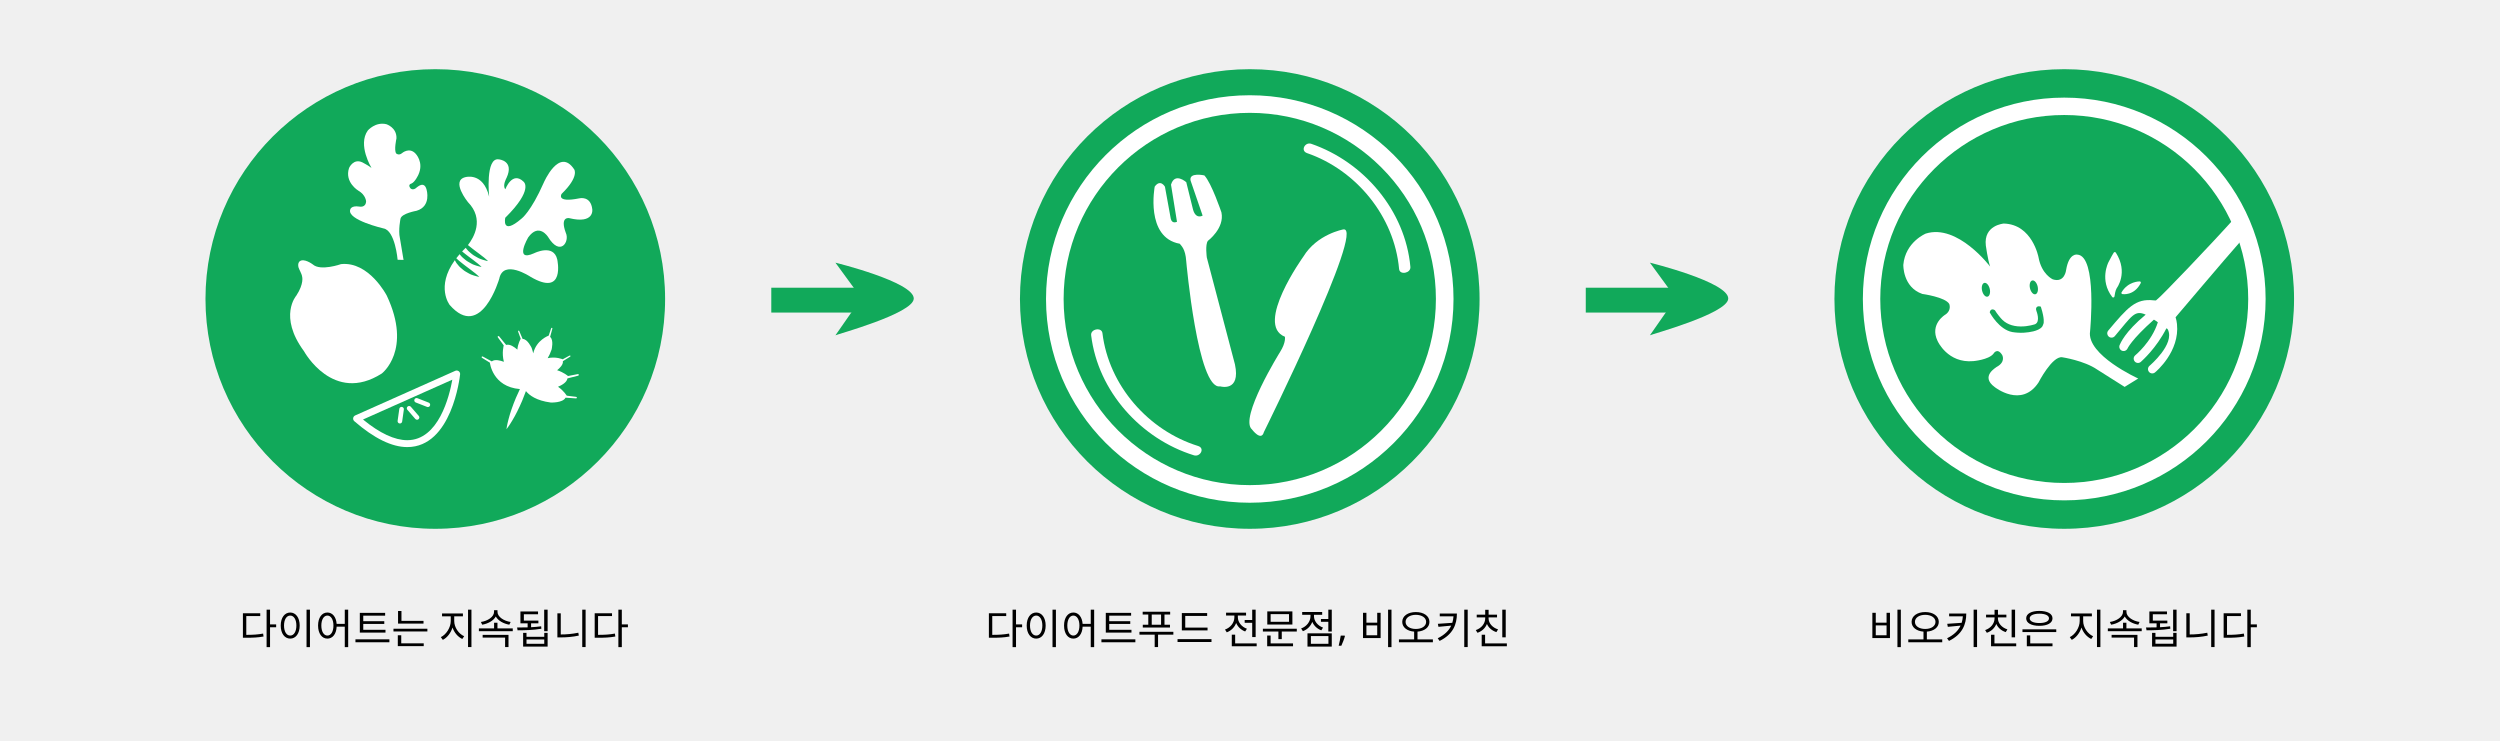
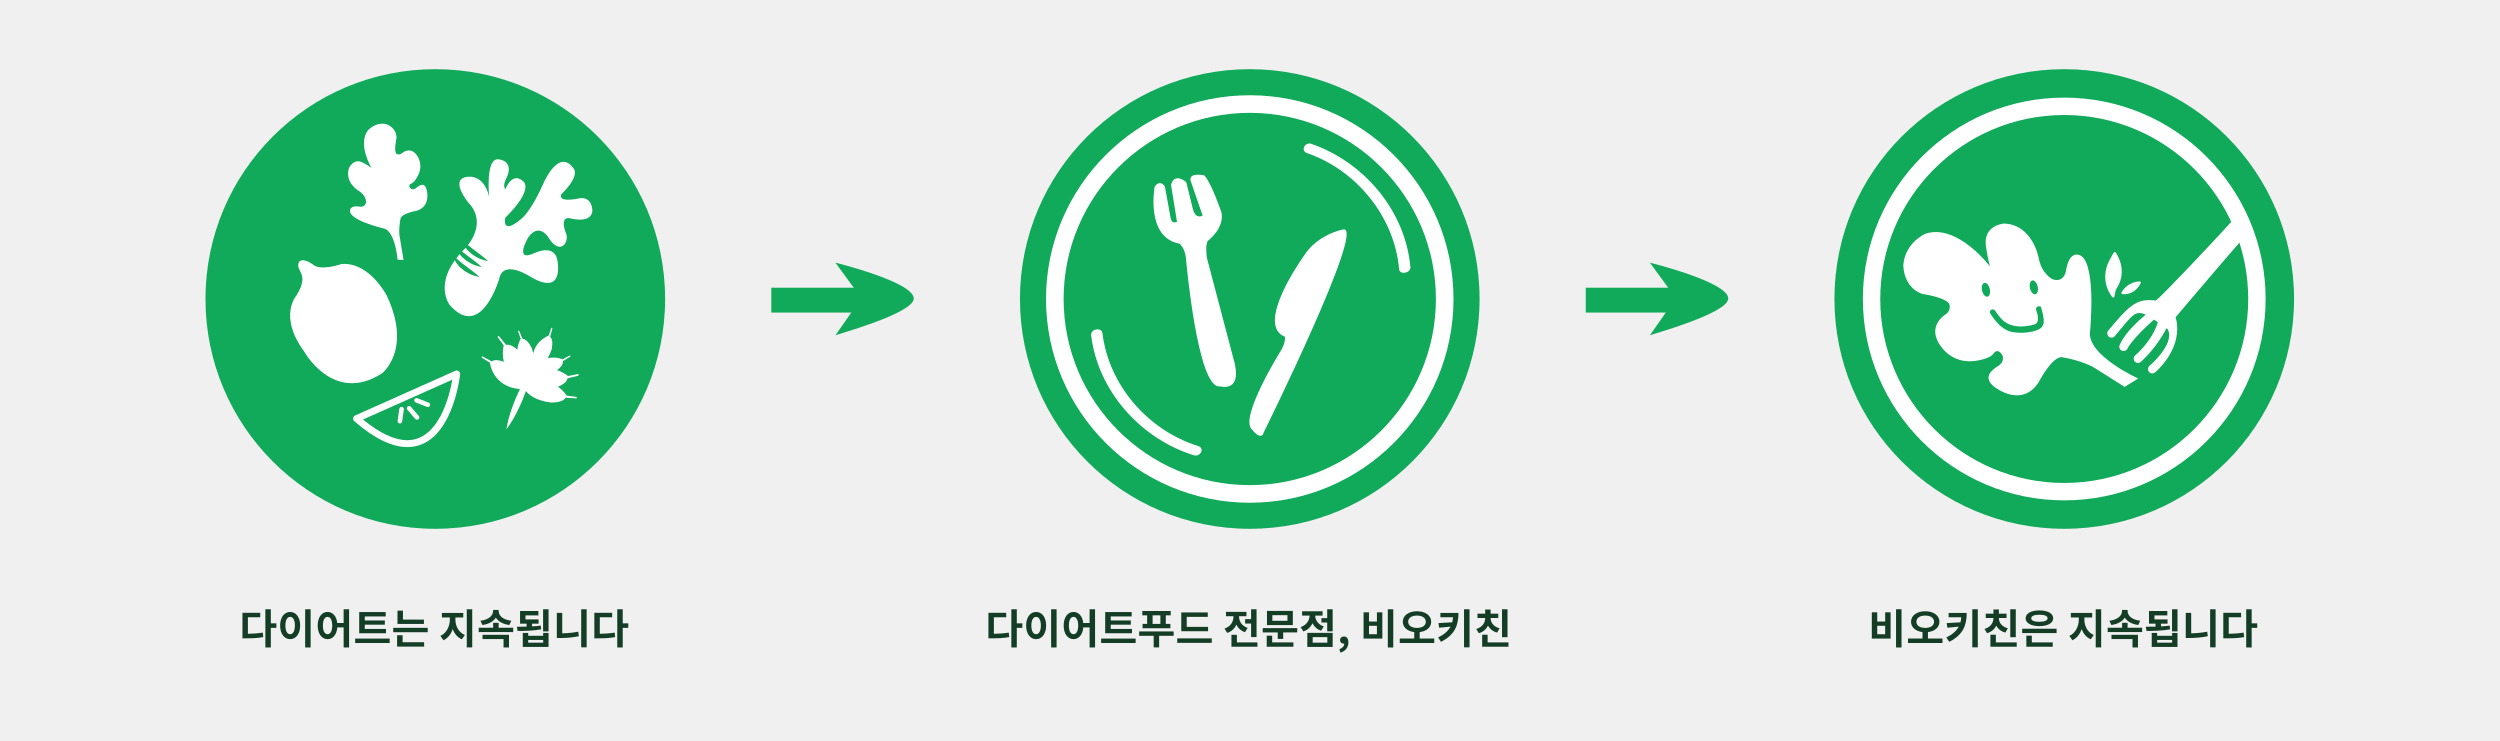
<svg xmlns="http://www.w3.org/2000/svg" version="1.1" id="Layer_1" x="0px" y="0px" width="1100px" height="326px" viewBox="0 0 1100 326" enable-background="new 0 0 1100 326" xml:space="preserve">
  <g>
-     <rect x="339.368" y="126.594" fill="#11A95A" width="40.328" height="10.934" />
-     <path fill="#11A95A" d="M367.585,115.572l11.396,15.603l-11.396,16.364c0.192-0.311,34.296-9.537,34.471-16.143   C402.25,124.098,367.585,115.572,367.585,115.572" />
+     <rect x="339.367" y="126.594" fill="#11A95A" width="40.328" height="10.934" />
+     <path fill="#11A95A" d="M367.585,115.572l11.396,15.603l-11.396,16.364c0.191-0.311,34.296-9.537,34.471-16.143   C402.25,124.098,367.585,115.572,367.585,115.572" />
  </g>
  <g>
    <rect x="697.736" y="126.594" fill="#11A95A" width="40.328" height="10.934" />
-     <path fill="#11A95A" d="M725.954,115.572l11.396,15.603l-11.396,16.364c0.191-0.311,34.297-9.537,34.471-16.143   C760.618,124.098,725.954,115.572,725.954,115.572" />
+     <path fill="#11A95A" d="M725.953,115.572l11.396,15.603l-11.396,16.364c0.191-0.311,34.297-9.537,34.472-16.143   C760.617,124.098,725.953,115.572,725.953,115.572" />
  </g>
  <g>
+     <circle fill="#11A95A" cx="191.528" cy="131.556" r="101.116" />
+     <path fill="#FFFFFF" d="M154.082,92.273c0,0,0.261-1.961,4.015-1.378c0,0,2.82,0.65,2.986-2.277c0,0-0.113-2.824-3.375-4.705   c0,0-6.231-3.686-4.116-10.022c0,0,1.929-4.393,5.933-2.409c0,0,2.652,1.382,3.937,2.42c0,0-6.213-10.187-1.608-16.509   c0,0,3.326-3.903,8.157-2.744c0,0,4.615,1.433,4.434,6.242c0,0-1.196,5.326-0.087,6.657c0,0,1.076,0.992,2.447-0.099   c0,0,3.197-2.899,6.031,0.128c0,0,3.79,3.784,1.262,9.296c0,0-1.467,3.261-3.099,3.911c0,0-1.686,0.353-0.448,2.015   c0,0,1.094,1.364,2.903-0.402c0.004,0.096,3.19-3.085,4.243,1.033c0,0,2.221,7.373-4.426,9.318c0,0-6.511,1.13-7.037,3.432   c0,0-1.073,5.056-0.273,8.602l1.598,9.581l-2.606-0.067c0,0-1.091-12.953-6.247-13.798   C168.704,100.497,152.693,96.794,154.082,92.273z" />
+     <path fill="#FFFFFF" d="M167.997,164.337c0,0,13.51-10.252,2.176-34.281c0,0-7.803-15.151-20.122-13.845   c0,0-9.036,3.205-12.428,0.129c0,0-4.012-3.043-5.886-1.251c0,0-0.839,0.755-0.406,2.527c0.198,0.813,1.48,2.905,1.6,4.09   c0,0,0.954,3.004-2.538,8.349c0,0-8.018,9.043,3.371,24.492C133.764,154.547,146.558,178.006,167.997,164.337z" />
    <g>
-       <circle fill="#11A95A" cx="191.528" cy="131.556" r="101.116" />
-       <path fill="#FFFFFF" d="M154.082,92.273c0,0,0.261-1.961,4.015-1.378c0,0,2.82,0.65,2.986-2.277c0,0-0.113-2.824-3.375-4.705    c0,0-6.231-3.686-4.116-10.022c0,0,1.929-4.393,5.933-2.409c0,0,2.652,1.382,3.936,2.42c0,0-6.213-10.187-1.608-16.509    c0,0,3.326-3.903,8.157-2.744c0,0,4.615,1.433,4.434,6.242c0,0-1.197,5.326-0.087,6.657c0,0,1.076,0.992,2.447-0.099    c0,0,3.197-2.899,6.031,0.128c0,0,3.79,3.784,1.262,9.296c0,0-1.467,3.261-3.099,3.911c0,0-1.685,0.353-0.448,2.015    c0,0,1.094,1.364,2.903-0.402c0.004,0.096,3.191-3.085,4.244,1.033c0,0,2.22,7.373-4.426,9.318c0,0-6.511,1.13-7.037,3.432    c0,0-1.074,5.056-0.274,8.602l1.598,9.581l-2.607-0.067c0,0-1.09-12.953-6.247-13.798    C168.704,100.497,152.693,96.794,154.082,92.273z" />
-       <path fill="#FFFFFF" d="M167.997,164.337c0,0,13.51-10.252,2.176-34.281c0,0-7.803-15.151-20.122-13.845    c0,0-9.036,3.205-12.428,0.129c0,0-4.011-3.043-5.885-1.251c0,0-0.839,0.755-0.407,2.527c0.199,0.813,1.481,2.905,1.6,4.09    c0,0,0.954,3.004-2.538,8.349c0,0-8.018,9.043,3.371,24.492C133.764,154.547,146.558,178.006,167.997,164.337z" />
      <g>
-         <g>
-           <path fill="#FFFFFF" d="M179.197,196.718c-6.762,0-14.601-3.833-23.296-11.391c-0.391-0.34-0.581-0.856-0.506-1.368      c0.077-0.513,0.409-0.95,0.883-1.162l44.042-19.638c0.494-0.22,1.071-0.16,1.509,0.159c0.438,0.319,0.673,0.848,0.616,1.388      C202.305,166.013,198.79,196.718,179.197,196.718z M159.722,184.584c7.376,6.041,13.919,9.1,19.475,9.1      c13.816,0,18.544-19.392,19.826-26.625L159.722,184.584z" />
-         </g>
-         <g>
-           <path fill="#FFFFFF" d="M175.952,186.338c-0.047,0-0.095-0.003-0.144-0.01c-0.553-0.078-0.938-0.589-0.859-1.143l0.745-5.283      c0.079-0.555,0.594-0.937,1.144-0.86c0.553,0.078,0.938,0.59,0.859,1.143l-0.745,5.284      C176.88,185.974,176.448,186.338,175.952,186.338z" />
-         </g>
-         <g>
-           <path fill="#FFFFFF" d="M183.504,184.688c-0.284,0-0.564-0.119-0.766-0.35l-3.494-4.033c-0.365-0.421-0.32-1.061,0.103-1.426      c0.422-0.366,1.061-0.319,1.426,0.103l3.494,4.033c0.367,0.422,0.32,1.061-0.101,1.426      C183.974,184.607,183.737,184.688,183.504,184.688z" />
-         </g>
-         <g>
-           <path fill="#FFFFFF" d="M188.264,179.106c-0.123,0-0.249-0.022-0.369-0.07l-4.967-1.946c-0.521-0.203-0.776-0.79-0.572-1.311      c0.203-0.519,0.79-0.778,1.309-0.571l4.969,1.946c0.52,0.203,0.776,0.79,0.573,1.31      C189.048,178.862,188.667,179.106,188.264,179.106z" />
-         </g>
+         <path fill="#FFFFFF" d="M179.197,196.718c-6.762,0-14.601-3.833-23.296-11.391c-0.391-0.341-0.581-0.856-0.506-1.368     c0.077-0.514,0.409-0.95,0.883-1.162l44.042-19.638c0.494-0.22,1.071-0.16,1.51,0.159c0.438,0.319,0.673,0.848,0.615,1.388     C202.305,166.014,198.79,196.718,179.197,196.718z M159.722,184.584c7.376,6.041,13.919,9.1,19.475,9.1     c13.816,0,18.545-19.392,19.826-26.625L159.722,184.584z" />
      </g>
-       <path fill="#FFFFFF" d="M249.674,166.505l4.838-1.238c0,0,0.518-0.623-0.29-0.664l-4.298,0.844c0,0-1.823-1.601-4.793-2.551    c1.043-0.831,2.783-2.461,2.528-3.961l3.294-2.059c0,0,0.241-0.583-0.37-0.423l-2.988,1.639c0,0-2.986-1.307-6.612-0.494    c0.614-1.033,1.203-2.279,1.722-3.806c0,0,1.043-4.226-0.66-5.541l1.023-3.746c0,0-0.221-0.59-0.561-0.059l-1.081,3.229    c0,0-5.417,1.876-6.805,7.79c-0.176-0.751-0.395-1.541-0.701-2.396c0,0-1.809-3.958-3.958-3.93l-1.53-3.568    c0,0-0.539-0.326-0.476,0.3l1.163,3.203c0,0-1.234,1.942-1.483,4.76c-1.308-1.159-3.306-2.563-4.93-2.067l-3.167-3.859    c0,0-0.784-0.208-0.48,0.544l2.583,3.536c0,0-0.952,3.274,0.06,7.21c-1.521-0.579-3.991-1.255-5.313-0.182l-4.076-2.208    c0,0-0.747,0.096-0.224,0.635l3.46,2.138c0,0,1.098,10.618,13.21,11.613c-0.604,1.243-1.199,2.549-1.76,3.873    c-1.388,3.302-2.557,6.696-3.227,9.328c-0.357,1.308-0.586,2.425-0.734,3.213s-0.2,1.252-0.2,1.252s0.296-0.361,0.754-1.019    c0.462-0.655,1.1-1.602,1.786-2.771c1.416-2.318,3.025-5.526,4.418-8.827c0.584-1.394,1.125-2.802,1.613-4.165    c1.483,1.836,4.578,4.207,10.919,5.032c0,0,5.326,0.233,6.494-2.128l4.744,0.321c0,0,0.658-0.407-0.063-0.688l-4.139-0.518    c0,0-1.258-2.135-3.835-3.92C247.15,169.5,249.427,168.251,249.674,166.505z" />
-       <path fill="#FFFFFF" d="M260.603,92.086c-0.675-6.101-5.688-4.821-5.688-4.821c-10.495,2.115-7.799-1.965-7.799-1.965    c7.807-7.556,5.551-10.74,5.551-10.74c-6.608-10.108-13.439,5.861-13.439,5.861c-5.626,12.784-9.754,15.774-9.754,15.774    c-8.994,7.727-7.155-0.389-7.155-0.389c12.612-12.468,8.079-15.839,8.079-15.839c-5.026-4.917-8.048,3.304-8.048,3.304    c-1.406-1.633,0.531-5.004,0.531-5.004c3.51-7.593-3.365-8.142-3.365-8.142c-6.059-1.057-4.295,16.428-4.295,16.428    c-2.63-11.02-10.508-8.591-10.508-8.591c-6.444,1.607,1.157,10.943,1.157,10.943c7.386,7.566,2.55,15.683,0.025,18.928    c0.289,0.229,0.593,0.462,0.891,0.716c0.322,0.273,0.646,0.56,1.019,0.815c0.363,0.262,0.719,0.544,1.074,0.824    c0.338,0.302,0.721,0.552,1.088,0.814c0.37,0.259,0.723,0.53,1.065,0.797c0.347,0.256,0.649,0.559,0.985,0.775    c0.328,0.231,0.628,0.466,0.906,0.687c1.116,0.867,1.805,1.618,1.805,1.618s-0.979-0.136-2.364-0.6    c-0.348-0.113-0.723-0.238-1.114-0.389c-0.397-0.132-0.772-0.366-1.177-0.574c-0.401-0.218-0.812-0.449-1.221-0.699    c-0.417-0.24-0.825-0.502-1.203-0.823c-0.379-0.312-0.76-0.623-1.12-0.944c-0.377-0.3-0.695-0.665-0.996-1.023    c-0.233-0.272-0.44-0.534-0.646-0.797c-0.162,0.176-0.257,0.269-0.257,0.269c-0.456,0.448-0.891,0.893-1.306,1.333    c0.209,0.164,0.419,0.324,0.628,0.503c0.322,0.274,0.646,0.561,1.021,0.814c0.361,0.263,0.717,0.544,1.072,0.825    c0.338,0.302,0.721,0.552,1.088,0.813c0.369,0.259,0.723,0.529,1.064,0.796c0.347,0.257,0.649,0.56,0.985,0.775    c0.328,0.231,0.628,0.467,0.906,0.687c1.116,0.867,1.805,1.619,1.805,1.619s-0.979-0.136-2.364-0.601    c-0.346-0.113-0.723-0.238-1.112-0.388c-0.399-0.132-0.774-0.367-1.179-0.575c-0.399-0.218-0.812-0.448-1.221-0.698    c-0.415-0.24-0.825-0.502-1.201-0.822c-0.381-0.312-0.76-0.623-1.122-0.943c-0.375-0.301-0.695-0.665-0.996-1.023    c-0.167-0.196-0.312-0.384-0.466-0.576c-0.531,0.609-1.015,1.208-1.469,1.798c0.12,0.119,0.249,0.24,0.395,0.362    c0.263,0.227,0.543,0.469,0.819,0.735c0.308,0.245,0.638,0.496,0.96,0.769s0.646,0.56,1.019,0.815    c0.363,0.263,0.719,0.544,1.074,0.824c0.338,0.302,0.721,0.552,1.088,0.814c0.369,0.26,0.723,0.53,1.064,0.797    c0.348,0.256,0.649,0.559,0.985,0.775c0.328,0.231,0.628,0.466,0.907,0.687c1.116,0.867,1.805,1.618,1.805,1.618    s-0.979-0.136-2.364-0.6c-0.348-0.113-0.723-0.238-1.114-0.388c-0.399-0.133-0.772-0.367-1.177-0.575    c-0.401-0.218-0.812-0.449-1.22-0.699c-0.417-0.24-0.826-0.502-1.203-0.822c-0.379-0.313-0.76-0.624-1.122-0.944    c-0.375-0.3-0.695-0.665-0.993-1.023c-0.302-0.354-0.589-0.699-0.844-1.039c-0.231-0.368-0.43-0.724-0.61-1.05    c-0.043-0.068-0.071-0.14-0.107-0.21c-8.47,11.769-2.275,19.682-2.275,19.682c13.877,15.903,21.815-11.496,21.815-11.496    c1.781-8.844,13.712-0.912,13.712-0.912c15.539,9.181,11.812-7.591,11.812-7.591c-1.627-7.105-10.228-2.723-10.228-2.723    c-8.988,4.053-2.57-6.96-2.57-6.96c4.744-6.637,8.733-0.257,8.733-0.257c5.417,8.89,9.663,2.044,7.821-1.816    c-2.698-7.341,1.517-6.422,1.517-6.422C261.649,98.702,260.603,92.086,260.603,92.086z" />
+       <g>
+         <path fill="#FFFFFF" d="M175.952,186.338c-0.048,0-0.096-0.003-0.145-0.01c-0.553-0.078-0.938-0.589-0.858-1.143l0.744-5.283     c0.079-0.555,0.595-0.938,1.145-0.86c0.553,0.078,0.938,0.59,0.858,1.144l-0.744,5.283     C176.88,185.975,176.448,186.338,175.952,186.338z" />
+       </g>
+       <g>
+         <path fill="#FFFFFF" d="M183.504,184.688c-0.284,0-0.564-0.119-0.767-0.35l-3.493-4.033c-0.365-0.421-0.32-1.061,0.103-1.426     c0.422-0.365,1.062-0.318,1.426,0.104l3.494,4.033c0.367,0.422,0.32,1.061-0.101,1.426     C183.974,184.607,183.737,184.688,183.504,184.688z" />
+       </g>
+       <g>
+         <path fill="#FFFFFF" d="M188.264,179.105c-0.123,0-0.249-0.021-0.369-0.069l-4.967-1.946c-0.521-0.203-0.776-0.79-0.572-1.311     c0.203-0.52,0.79-0.778,1.31-0.571l4.969,1.946c0.52,0.203,0.776,0.789,0.573,1.31     C189.048,178.861,188.667,179.105,188.264,179.105z" />
+       </g>
    </g>
-     <text transform="matrix(1 0 0 1 105.2563 283.2891)" font-family="'NotoSansKR-Bold-KSCpc-EUC-H'" font-size="18.201">다이어트는 지속됩니다</text>
+     <path fill="#FFFFFF" d="M249.674,166.505l4.838-1.237c0,0,0.518-0.623-0.29-0.664l-4.298,0.844c0,0-1.823-1.602-4.793-2.551   c1.043-0.831,2.783-2.461,2.528-3.961l3.294-2.059c0,0,0.24-0.583-0.37-0.423l-2.988,1.639c0,0-2.986-1.307-6.612-0.494   c0.614-1.033,1.203-2.279,1.723-3.806c0,0,1.043-4.226-0.66-5.541l1.022-3.746c0,0-0.221-0.59-0.561-0.059l-1.081,3.229   c0,0-5.417,1.876-6.805,7.79c-0.177-0.751-0.396-1.541-0.701-2.396c0,0-1.81-3.958-3.958-3.93l-1.53-3.568   c0,0-0.539-0.326-0.476,0.3l1.163,3.203c0,0-1.234,1.942-1.483,4.76c-1.308-1.159-3.306-2.563-4.93-2.067l-3.167-3.859   c0,0-0.784-0.208-0.48,0.544l2.583,3.536c0,0-0.952,3.274,0.061,7.21c-1.521-0.579-3.991-1.255-5.313-0.182l-4.076-2.208   c0,0-0.747,0.096-0.224,0.635l3.46,2.138c0,0,1.098,10.618,13.21,11.612c-0.604,1.244-1.199,2.55-1.76,3.873   c-1.389,3.303-2.558,6.697-3.228,9.328c-0.356,1.309-0.586,2.426-0.733,3.213c-0.148,0.789-0.2,1.252-0.2,1.252   s0.296-0.36,0.754-1.019c0.462-0.655,1.1-1.602,1.786-2.771c1.416-2.318,3.024-5.526,4.418-8.827   c0.584-1.394,1.125-2.802,1.613-4.165c1.482,1.836,4.577,4.207,10.919,5.031c0,0,5.325,0.233,6.493-2.127l4.744,0.32   c0,0,0.658-0.406-0.063-0.688l-4.14-0.518c0,0-1.258-2.136-3.835-3.921C247.15,169.5,249.427,168.251,249.674,166.505z" />
+     <path fill="#FFFFFF" d="M260.603,92.086c-0.675-6.101-5.688-4.821-5.688-4.821c-10.495,2.115-7.799-1.965-7.799-1.965   c7.807-7.556,5.551-10.74,5.551-10.74c-6.608-10.108-13.439,5.861-13.439,5.861c-5.626,12.784-9.754,15.774-9.754,15.774   c-8.994,7.727-7.155-0.389-7.155-0.389c12.612-12.468,8.079-15.839,8.079-15.839c-5.025-4.917-8.048,3.304-8.048,3.304   c-1.406-1.633,0.531-5.004,0.531-5.004c3.51-7.593-3.365-8.142-3.365-8.142c-6.059-1.057-4.295,16.428-4.295,16.428   c-2.63-11.02-10.508-8.591-10.508-8.591c-6.444,1.607,1.157,10.943,1.157,10.943c7.386,7.566,2.55,15.683,0.024,18.928   c0.289,0.229,0.593,0.462,0.892,0.716c0.321,0.273,0.646,0.56,1.019,0.815c0.363,0.262,0.719,0.544,1.074,0.824   c0.338,0.302,0.721,0.552,1.088,0.814c0.37,0.259,0.723,0.53,1.065,0.797c0.347,0.256,0.648,0.559,0.984,0.775   c0.328,0.231,0.628,0.466,0.906,0.687c1.116,0.867,1.805,1.618,1.805,1.618s-0.979-0.136-2.364-0.6   c-0.348-0.113-0.723-0.238-1.113-0.389c-0.397-0.132-0.772-0.366-1.178-0.574c-0.4-0.218-0.812-0.449-1.221-0.699   c-0.417-0.24-0.825-0.502-1.203-0.823c-0.379-0.312-0.76-0.623-1.12-0.944c-0.377-0.3-0.694-0.665-0.995-1.023   c-0.233-0.272-0.44-0.534-0.646-0.797c-0.162,0.176-0.257,0.269-0.257,0.269c-0.456,0.448-0.892,0.893-1.306,1.333   c0.209,0.164,0.419,0.324,0.628,0.503c0.321,0.274,0.646,0.561,1.021,0.814c0.361,0.263,0.717,0.544,1.072,0.825   c0.338,0.302,0.721,0.552,1.088,0.813c0.369,0.259,0.723,0.529,1.063,0.796c0.348,0.257,0.649,0.56,0.985,0.775   c0.328,0.231,0.628,0.467,0.906,0.687c1.116,0.867,1.805,1.619,1.805,1.619s-0.979-0.136-2.364-0.601   c-0.346-0.113-0.723-0.238-1.111-0.388c-0.399-0.132-0.774-0.367-1.18-0.575c-0.398-0.218-0.812-0.448-1.221-0.698   c-0.415-0.24-0.825-0.502-1.201-0.822c-0.381-0.312-0.76-0.623-1.122-0.943c-0.375-0.301-0.694-0.665-0.995-1.023   c-0.168-0.196-0.313-0.384-0.467-0.576c-0.53,0.609-1.015,1.208-1.469,1.798c0.12,0.119,0.249,0.24,0.396,0.362   c0.263,0.227,0.543,0.469,0.818,0.735c0.309,0.245,0.639,0.496,0.96,0.769c0.322,0.273,0.646,0.56,1.02,0.815   c0.362,0.263,0.719,0.544,1.073,0.824c0.339,0.302,0.722,0.552,1.089,0.814c0.368,0.26,0.723,0.53,1.063,0.797   c0.348,0.256,0.649,0.559,0.985,0.775c0.328,0.231,0.628,0.466,0.907,0.687c1.115,0.867,1.805,1.618,1.805,1.618   s-0.979-0.136-2.364-0.6c-0.348-0.113-0.723-0.238-1.114-0.388c-0.398-0.133-0.771-0.367-1.177-0.575   c-0.4-0.218-0.812-0.449-1.22-0.699c-0.417-0.24-0.826-0.502-1.203-0.822c-0.379-0.313-0.76-0.624-1.122-0.944   c-0.375-0.3-0.695-0.665-0.993-1.023c-0.302-0.354-0.589-0.699-0.844-1.039c-0.231-0.368-0.43-0.724-0.61-1.05   c-0.043-0.068-0.07-0.14-0.106-0.21c-8.471,11.769-2.275,19.682-2.275,19.682c13.877,15.903,21.815-11.496,21.815-11.496   c1.78-8.844,13.712-0.912,13.712-0.912c15.539,9.181,11.812-7.591,11.812-7.591c-1.627-7.105-10.228-2.723-10.228-2.723   c-8.988,4.053-2.57-6.96-2.57-6.96c4.744-6.637,8.733-0.257,8.733-0.257c5.417,8.89,9.663,2.044,7.82-1.816   c-2.697-7.341,1.518-6.422,1.518-6.422C261.649,98.702,260.603,92.086,260.603,92.086z" />
  </g>
  <g>
+     <path fill="#143D26" d="M109.079,278.865c2.385-0.036,4.369-0.163,6.535-0.527l0.237,1.984c-2.53,0.455-4.824,0.546-7.737,0.546   h-1.438v-11.231h7.828v1.947h-5.425V278.865z M121.603,276.263h-2.439v8.628h-2.403v-16.802h2.403v6.189h2.439V276.263z" />
+     <path fill="#143D26" d="M132.068,275.225c0,3.695-1.875,6.008-4.406,6.008c-2.53,0-4.405-2.313-4.405-6.008   c0-3.677,1.875-5.971,4.405-5.971C130.193,269.254,132.068,271.548,132.068,275.225z M125.569,275.225   c0,2.494,0.855,3.823,2.093,3.823c1.238,0,2.094-1.329,2.094-3.823c0-2.476-0.855-3.805-2.094-3.805   C126.424,271.42,125.569,272.749,125.569,275.225z M136.673,268.07v16.82h-2.403v-16.82H136.673z" />
+     <path fill="#143D26" d="M153.6,268.07v16.82h-2.403v-8.828h-2.785c-0.255,3.203-1.966,5.17-4.296,5.17   c-2.494,0-4.333-2.313-4.333-6.008c0-3.677,1.838-5.971,4.333-5.971c2.257,0,3.95,1.839,4.278,4.86h2.803v-6.044H153.6z    M146.173,275.225c0-2.476-0.819-3.805-2.057-3.805c-1.22,0-2.039,1.329-2.039,3.805c0,2.494,0.819,3.823,2.039,3.823   C145.353,279.048,146.173,277.719,146.173,275.225z" />
+     <path fill="#143D26" d="M171.455,280.978v1.947h-15.182v-1.947H171.455z M169.835,278.629h-11.778v-9.32h11.65v1.93h-9.211v1.766   h8.829v1.856h-8.829v1.875h9.339V278.629z" />
+     <path fill="#143D26" d="M188.199,276.244v1.93h-15.182v-1.93H188.199z M177.15,282.579h9.466v1.93h-11.887v-5.006h2.421V282.579z    M186.525,274.533h-11.632v-5.844h2.402v3.933h9.229V274.533z" />
+     <path fill="#143D26" d="M200.374,272.604c0,2.73,1.347,5.625,4.15,6.79l-1.311,1.894c-1.948-0.838-3.277-2.477-4.023-4.497   c-0.746,2.185-2.094,4.023-4.06,4.915l-1.365-1.911c2.804-1.256,4.169-4.332,4.169-7.19v-0.929h-3.495v-1.984h9.393v1.984h-3.458   V272.604z M207.782,268.089v16.766h-2.402v-16.766H207.782z" />
+     <path fill="#143D26" d="M225.802,276.208v1.911h-15.163v-1.911h6.353v-2.166h2.403v2.166H225.802z M224.091,275.007   c-2.821-0.401-4.86-1.566-5.916-3.241c-1.056,1.657-3.095,2.84-5.898,3.241l-0.892-1.875c3.768-0.455,5.57-2.367,5.57-4.26v-0.492   h2.457v0.492c0,1.947,1.766,3.805,5.553,4.26L224.091,275.007z M212.313,279.303h11.65v5.57h-2.402v-3.678h-9.248V279.303z" />
+     <path fill="#143D26" d="M238.106,276.918c-3.568,0.637-7.445,0.691-10.358,0.71l-0.327-1.857c1.292,0,2.767,0,4.277-0.054v-1.293   h-2.876v-5.57h8.064v1.911h-5.661v1.766h5.752v1.894h-2.876v1.184c1.311-0.055,2.604-0.164,3.822-0.347L238.106,276.918z    M238.997,278.483h2.367v6.171h-11.342v-6.171h2.385v1.256h6.59V278.483z M238.997,281.56h-6.59v1.22h6.59V281.56z    M241.365,268.089v9.721h-2.403v-9.721H241.365z" />
+     <path fill="#143D26" d="M247.386,278.665c2.203-0.055,4.588-0.236,7.045-0.728l0.255,2.002c-2.857,0.601-5.643,0.783-8.191,0.783   h-1.493v-11.05h2.385V278.665z M258.126,268.07v16.766h-2.402V268.07H258.126z" />
+     <path fill="#143D26" d="M263.913,278.865c2.384-0.036,4.368-0.163,6.535-0.527l0.236,1.984c-2.53,0.455-4.824,0.546-7.736,0.546   h-1.438v-11.231h7.827v1.947h-5.424V278.865z M276.437,276.263h-2.439v8.628h-2.402v-16.802h2.402v6.189h2.439V276.263z" />
+   </g>
+   <g>
+     <circle fill="#11A95A" cx="549.896" cy="131.556" r="101.115" />
    <g>
-       <circle fill="#11A95A" cx="549.896" cy="131.556" r="101.115" />
+       <path fill="#FFFFFF" d="M508.071,82.114c0,0-4.259,22.404,11.024,25.132c0.593,0.867,2.493,2.121,2.845,7.669    c0,0,5.052,56.83,14.9,55.082c0,0,9.154,2.698,6.541-9.652l-12.376-47.01c0,0-0.812-5.787,0.485-7.383    c0,0,7.411-5.533,5.942-12.502c0,0-4.374-12.969-7.523-16.275c0,0-6.86-1.527-6.059,2.271l5.303,15.422    c0,0-3.256,2.01-4.395-3.374l-2.797-11.318c0,0-5.048-4.557-6.717,1.087l2.626,16.318c0,0-2.214,1.129-2.745-1.403l-2.554-14.02    C512.573,82.157,510.6,78.603,508.071,82.114z" />
+       <path fill="#FFFFFF" d="M591.105,100.936c0,0-11.604,2.038-17.646,12.002c0,0-21.523,29.958-8.106,35.223    c0,0,0.586,2.435-2.119,6.702c0,0-18.181,29.245-12.35,34.107c0,0,4.057,5.449,5.231,1.136    C556.116,190.105,600.966,99.478,591.105,100.936z" />
      <g>
-         <path fill="#FFFFFF" d="M508.071,82.114c0,0-4.259,22.404,11.024,25.132c0.593,0.867,2.493,2.121,2.845,7.669     c0,0,5.052,56.83,14.9,55.082c0,0,9.155,2.699,6.541-9.652l-12.376-47.01c0,0-0.811-5.787,0.486-7.383     c0,0,7.411-5.533,5.942-12.502c0,0-4.374-12.969-7.523-16.275c0,0-6.861-1.527-6.059,2.271l5.303,15.422     c0,0-3.256,2.01-4.395-3.374l-2.797-11.318c0,0-5.047-4.557-6.716,1.087l2.626,16.318c0,0-2.214,1.129-2.746-1.403l-2.553-14.02     C512.573,82.157,510.6,78.603,508.071,82.114z" />
-         <path fill="#FFFFFF" d="M591.105,100.936c0,0-11.605,2.038-17.645,12.002c0,0-21.524,29.958-8.107,35.223     c0,0,0.586,2.435-2.119,6.702c0,0-18.181,29.245-12.35,34.107c0,0,4.057,5.449,5.232,1.136     C556.117,190.106,600.966,99.478,591.105,100.936z" />
-         <g>
-           <path fill="#FFFFFF" d="M480.105,147.525c2.999,24.683,21.912,45.578,45.23,52.814c2.759,0.855,4.975-3.126,1.829-4.103      c-21.871-6.786-39.288-26.583-42.09-49.64C484.736,143.811,479.764,144.729,480.105,147.525L480.105,147.525z" />
-         </g>
-         <g>
-           <path fill="#FFFFFF" d="M620.57,117.438c-2.227-24.785-20.526-46.195-43.603-54.158c-2.74-0.945-4.938,3.03-1.831,4.102      c21.652,7.471,38.389,27.871,40.464,50.984C615.851,121.152,620.821,120.239,620.57,117.438L620.57,117.438z" />
-         </g>
-         <path fill="#FFFFFF" d="M549.896,221.205c-49.433,0-89.649-40.215-89.649-89.649c0-49.433,40.216-89.65,89.649-89.65     c49.434,0,89.649,40.217,89.649,89.65C639.546,180.99,599.33,221.205,549.896,221.205z M549.896,49.653     c-45.161,0-81.902,36.741-81.902,81.903s36.741,81.901,81.902,81.901s81.901-36.739,81.901-81.901S595.058,49.653,549.896,49.653     z" />
+         <path fill="#FFFFFF" d="M480.105,147.525c2.999,24.683,21.912,45.579,45.23,52.814c2.759,0.854,4.975-3.126,1.828-4.103     c-21.87-6.786-39.287-26.584-42.09-49.64C484.736,143.811,479.764,144.729,480.105,147.525L480.105,147.525z" />
+       </g>
+       <g>
+         <path fill="#FFFFFF" d="M620.57,117.438c-2.227-24.785-20.525-46.195-43.603-54.158c-2.74-0.945-4.938,3.03-1.831,4.102     c21.651,7.471,38.389,27.871,40.464,50.984C615.851,121.152,620.821,120.239,620.57,117.438L620.57,117.438z" />
+       </g>
+       <path fill="#FFFFFF" d="M549.896,221.205c-49.433,0-89.649-40.215-89.649-89.649c0-49.433,40.217-89.65,89.649-89.65    c49.434,0,89.649,40.217,89.649,89.65C639.546,180.99,599.329,221.205,549.896,221.205z M549.896,49.653    c-45.161,0-81.902,36.741-81.902,81.903c0,45.162,36.741,81.901,81.902,81.901s81.901-36.739,81.901-81.901    C631.797,86.394,595.058,49.653,549.896,49.653z" />
+     </g>
+   </g>
+   <g>
+     <path fill="#143D26" d="M437.307,278.865c2.385-0.036,4.369-0.163,6.535-0.527l0.237,1.984c-2.53,0.455-4.824,0.546-7.737,0.546   h-1.438v-11.231h7.828v1.947h-5.425V278.865z M449.832,276.263h-2.439v8.628h-2.403v-16.802h2.403v6.189h2.439V276.263z" />
+     <path fill="#143D26" d="M460.296,275.225c0,3.695-1.875,6.008-4.406,6.008c-2.53,0-4.405-2.313-4.405-6.008   c0-3.677,1.875-5.971,4.405-5.971C458.421,269.254,460.296,271.548,460.296,275.225z M453.797,275.225   c0,2.494,0.855,3.823,2.093,3.823c1.238,0,2.094-1.329,2.094-3.823c0-2.476-0.855-3.805-2.094-3.805   C454.653,271.42,453.797,272.749,453.797,275.225z M464.902,268.07v16.82h-2.403v-16.82H464.902z" />
+     <path fill="#143D26" d="M481.828,268.07v16.82h-2.403v-8.828h-2.785c-0.255,3.203-1.966,5.17-4.296,5.17   c-2.494,0-4.333-2.313-4.333-6.008c0-3.677,1.838-5.971,4.333-5.971c2.257,0,3.95,1.839,4.278,4.86h2.803v-6.044H481.828z    M474.401,275.225c0-2.476-0.819-3.805-2.057-3.805c-1.22,0-2.039,1.329-2.039,3.805c0,2.494,0.819,3.823,2.039,3.823   C473.582,279.048,474.401,277.719,474.401,275.225z" />
+     <path fill="#143D26" d="M499.684,280.978v1.947h-15.182v-1.947H499.684z M498.064,278.629h-11.778v-9.32h11.65v1.93h-9.211v1.766   h8.829v1.856h-8.829v1.875h9.339V278.629z" />
+     <path fill="#143D26" d="M516.409,279.758h-6.39v5.097h-2.402v-5.097h-6.39v-1.93h15.182V279.758z M504.741,270.747h-2.13v-1.912   h12.487v1.912h-2.148v3.768h2.021v1.911H502.72v-1.911h2.021V270.747z M510.567,270.747h-3.423v3.768h3.423V270.747z" />
+     <path fill="#143D26" d="M533.173,280.886v1.967h-15.182v-1.967H533.173z M531.553,277.737h-11.796v-8.265h11.668v1.947h-9.266   v4.405h9.394V277.737z" />
+     <path fill="#143D26" d="M547.805,278.155c-1.839-0.601-3.095-1.802-3.805-3.313c-0.746,1.656-2.057,2.985-4.022,3.641l-1.202-1.911   c2.749-0.893,3.95-3.095,3.95-5.207v-0.236h-3.295v-1.911h9.012v1.911h-3.259v0.219c0,1.984,1.146,4.041,3.786,4.933   L547.805,278.155z M553.266,282.652v1.911h-11.432v-5.261h2.403v3.35H553.266z M550.481,272.422v-4.333h2.403v12.233h-2.403v-5.953   h-2.621v-1.947H550.481z" />
+     <path fill="#143D26" d="M570.776,276.372v1.893h-6.171v2.858h-2.403v-2.858h-6.607v-1.893H570.776z M559.763,282.652h9.338v1.911   H557.36v-4.86h2.403V282.652z M568.846,275.043h-11.377v-6.244h11.377V275.043z M566.48,270.674h-6.645v2.476h6.645V270.674z" />
+     <path fill="#143D26" d="M581.294,277.5c-1.839-0.601-3.076-1.802-3.805-3.295c-0.746,1.657-2.057,2.968-4.005,3.623l-1.22-1.911   c2.694-0.874,3.896-2.986,3.95-5.062h-3.295v-1.911h9.012v1.911h-3.259c0.072,1.93,1.22,3.914,3.786,4.77L581.294,277.5z    M575.214,278.465h11.159v6.189h-11.159V278.465z M577.58,282.779h6.444v-2.439h-6.444V282.779z M586.373,268.089v9.685h-2.403   v-3.859h-2.53v-1.947h2.53v-3.878H586.373z" />
+     <path fill="#143D26" d="M589.283,285.71c1.401-0.527,2.185-1.438,2.185-2.494c-0.055,0-0.109,0-0.164,0   c-0.874,0-1.675-0.563-1.675-1.583c0-0.965,0.783-1.584,1.729-1.584c1.238,0,1.93,0.983,1.93,2.64c0,2.13-1.256,3.75-3.44,4.478   L589.283,285.71z" />
+     <path fill="#143D26" d="M602.351,269.418v4.06h3.495v-4.06h2.385v11.56h-8.265v-11.56H602.351z M602.351,279.065h3.495v-3.713   h-3.495V279.065z M613.036,268.07v16.82h-2.402v-16.82H613.036z" />
+     <path fill="#143D26" d="M631.074,280.959v1.948h-15.182v-1.948h6.371v-2.84c-2.949-0.364-5.043-2.057-5.043-4.551   c0-2.804,2.676-4.624,6.244-4.624c3.586,0,6.262,1.82,6.262,4.624c0,2.494-2.093,4.205-5.061,4.551v2.84H631.074z M623.465,276.28   c2.312,0,3.896-1.001,3.896-2.712s-1.584-2.713-3.896-2.713c-2.294,0-3.877,1.002-3.877,2.713S621.171,276.28,623.465,276.28z" />
+     <path fill="#143D26" d="M641.721,269.69c0,5.17-1.401,9.558-7.682,12.707l-1.274-1.894c2.73-1.365,4.46-2.913,5.443-4.77   l-4.988,0.455l-0.31-2.021l6.062-0.346c0.164-0.691,0.292-1.42,0.364-2.221h-5.57v-1.912H641.721z M646.6,268.07v16.766h-2.421   V268.07H646.6z" />
+     <path fill="#143D26" d="M658.72,278.338c-1.911-0.528-3.222-1.639-4.005-3.04c-0.746,1.529-2.093,2.749-4.041,3.313l-1.129-1.856   c2.73-0.819,3.933-2.785,3.933-4.751v-0.091h-3.386v-1.894h3.386v-1.839h2.402v1.839h3.368v1.894h-3.368v0.091   c0,1.839,1.22,3.714,3.95,4.46L658.72,278.338z M663.726,282.652v1.911h-11.577v-5.279h2.402v3.368H663.726z M663.308,280.358   h-2.422v-12.27h2.422V280.358z" />
+   </g>
+   <g>
+     <circle fill="#11A95A" cx="908.266" cy="131.555" r="101.116" />
+     <g>
+       <g>
+         <path fill="#FFFFFF" d="M908.266,220.161c-48.857,0-88.606-39.747-88.606-88.606c0-48.857,39.749-88.606,88.606-88.606     c48.856,0,88.605,39.749,88.605,88.606C996.871,180.414,957.122,220.161,908.266,220.161z M908.266,50.605     c-44.636,0-80.949,36.313-80.949,80.95c0,44.636,36.313,80.949,80.949,80.949c44.637,0,80.949-36.313,80.949-80.949     S952.902,50.605,908.266,50.605z" />
+       </g>
+       <g>
+         <path fill="#FFFFFF" d="M948.901,131.946c-0.104,0.079-0.215,0.155-0.301,0.254c-0.303-0.036-0.625-0.013-0.964-0.044     c-8.054-0.917-11.5,3.209-20.005,13.289c-0.328,0.391-0.492,0.906-0.438,1.412l0.008,0.093c0.075,0.45,0.299,0.864,0.648,1.163     c0.81,0.675,2.004,0.577,2.675-0.232c7.597-8.997,8.713-11.576,13.581-9.437c-9.278,7.66-11.133,12.75-11.365,13.164     c-0.208,0.337-0.295,0.738-0.249,1.138c0.093,0.669,0.434,1.16,0.925,1.45c0.44,0.255,0.951,0.33,1.44,0.204     c0.49-0.132,0.9-0.452,1.156-0.881c0.063-0.116,1.684-3.994,11.713-12.875c0.587,0.289,1.55,1.014,1.73,1.166     c-2.739,8.675-9.943,14.513-10.065,14.635c-0.424,0.409-0.625,0.98-0.567,1.554c0.07,0.48,0.247,0.839,0.53,1.132     c0.35,0.359,0.823,0.557,1.331,0.573c0.505,0,0.989-0.186,1.35-0.541c0.441-0.427,6.704-5.861,11.186-14.708     c0.204,0.01,0.511,0.289,0.633,0.529c3.187,6.431-7.909,15.842-8.027,15.941c-0.507,0.405-0.771,1.035-0.706,1.681     c0.034,0.355,0.176,0.699,0.396,0.978c0.655,0.83,1.847,0.959,2.661,0.305c0.573-0.448,10.954-9.252,9.696-21.296     c-0.102-1.019-0.311-2.025-0.619-2.996c1.809-2.036,19.54-23.162,29.874-34.891c-1.046-3.442-2.315-5.634-3.771-8.878     C973.453,106.894,950.854,130.629,948.901,131.946z" />
+         <path fill="#FFFFFF" d="M934.839,170.236l5.98-3.69c0,0-22.85-10.329-21.186-20.795c0,0,3.251-33.26-5.63-33.722     c0,0-3.64-0.863-4.907,6.735c0,0-0.579,5.856-5.873,4.146c0,0-4.939-2.168-6.279-9.72c0,0-2.715-14.497-15.27-14.827     c0,0-8.974,0.662-7.91,9.699c0,0,0.825,6.047,1.888,9.227c0,0-14.268-18.958-28.319-14.512c0,0-8.969,3.678-9.873,13.743     c0,0-0.29,9.837,8.359,12.813c0,0,10.185,1.393,11.863,4.438c0,0,1.101,2.749-1.676,4.619c0,0-7.106,4.124-3.468,11.658     c0,0,4.397,9.877,15.723,8.843c0,0,6.688-0.557,8.84-3.233c0,0,1.657-2.979,3.854,0.539c0,0,1.759,3.037-2.492,5.287     c0.163,0.071-7.437,3.982-0.765,8.85c0,0,11.717,9.354,19.24-2.031c0,0,6.002-11.699,10.408-11.114c0,0,9.635,1.438,15.434,5.429     L934.839,170.236z M894.183,123.411c0.929-0.225,1.996,0.962,2.382,2.635c0.381,1.677-0.059,3.208-0.993,3.428     c-0.931,0.214-1.996-0.976-2.382-2.645C892.809,125.152,893.255,123.622,894.183,123.411z M874.496,130.534     c-0.929,0.216-1.988-0.964-2.376-2.639c-0.386-1.674,0.063-3.211,0.99-3.42c0.929-0.213,1.991,0.964,2.381,2.652     C875.871,128.792,875.429,130.326,874.496,130.534z M899.157,142.354c-0.148,0.603-0.534,1.266-0.581,1.341l-0.023,0.034     l-0.022,0.036c-1.64,2.105-6.453,2.488-6.944,2.519c-0.717,0.102-1.544,0.153-2.445,0.142c-1.98-0.021-3.658-0.301-3.741-0.322     c-5.757-1.087-9.635-8.136-9.8-8.436l-0.112-0.212l0.052-0.236c0.213-1.017,0.961-1.088,1.189-1.084     c0.473,0.006,0.891,0.299,0.972,0.347l0.103,0.092l0.072,0.113c0.688,1.214,2.426,3.246,2.443,3.269     c2.023,2.413,4.975,3.649,8.745,3.69c3.461,0.039,6.368-0.991,6.38-0.991c2.446-1.144,0.623-5.708,0.603-5.765     c-0.095-0.258-0.394-1.027,0.014-1.627c0.229-0.323,0.606-0.499,1.081-0.495c0.237,0,0.426,0.049,0.467,0.063l0.347,0.09     l0.104,0.342C899.682,140.356,899.21,142.195,899.157,142.354z" />
+         <path fill="#FFFFFF" d="M933.464,129.098c0.05,0.12,0.146,0.218,0.261,0.266c0.042,0.018,0.08,0.029,0.122,0.034     c0.051,0.009,5.116,0.913,8.078-4.826c0.083-0.16,0.068-0.346-0.02-0.505c-0.09-0.15-0.264-0.245-0.44-0.245     c-0.22,0-5.125-0.021-7.981,4.803C933.398,128.769,933.386,128.95,933.464,129.098z" />
+         <path fill="#FFFFFF" d="M929.538,130.83c0.119,0.072,0.271,0.09,0.415,0.054c0.221-0.058,0.383-0.234,0.417-0.461     c0.119-0.791,0.396-2.722,1.003-3.65c0.045-0.065,5.19-6.845-0.396-15.604c-0.107-0.174-0.302-0.272-0.499-0.261     c-0.205,0.02-0.387,0.13-0.475,0.312c-0.018,0.03-1.412,2.343-2.299,4.187c-0.036,0.087-4.044,7.837,1.664,15.279     C929.418,130.74,929.475,130.793,929.538,130.83z" />
      </g>
    </g>
-     <text transform="matrix(1 0 0 1 433.4849 283.2891)" font-family="'NotoSansKR-Bold-KSCpc-EUC-H'" font-size="18.201">다이어트푸드 전문점, 비오키친</text>
  </g>
  <g>
-     <g>
-       <circle fill="#11A95A" cx="908.266" cy="131.555" r="101.116" />
-       <g>
-         <g>
-           <path fill="#FFFFFF" d="M908.266,220.161c-48.857,0-88.606-39.747-88.606-88.606c0-48.857,39.749-88.606,88.606-88.606      s88.606,39.749,88.606,88.606C996.872,180.414,957.123,220.161,908.266,220.161z M908.266,50.605      c-44.636,0-80.949,36.313-80.949,80.95s36.313,80.949,80.949,80.949c44.637,0,80.949-36.313,80.949-80.949      S952.902,50.605,908.266,50.605z" />
-         </g>
-         <g>
-           <path fill="#FFFFFF" d="M948.901,131.946c-0.105,0.079-0.215,0.155-0.301,0.254c-0.303-0.036-0.625-0.013-0.964-0.044      c-8.053-0.917-11.5,3.209-20.005,13.289c-0.328,0.391-0.492,0.906-0.437,1.412l0.008,0.093c0.075,0.45,0.299,0.864,0.648,1.163      c0.81,0.675,2.004,0.577,2.675-0.232c7.597-8.997,8.713-11.576,13.581-9.437c-9.278,7.66-11.133,12.75-11.365,13.164      c-0.208,0.337-0.295,0.738-0.249,1.138c0.093,0.669,0.433,1.16,0.925,1.45c0.44,0.255,0.951,0.33,1.44,0.204      c0.49-0.132,0.9-0.452,1.156-0.881c0.064-0.116,1.684-3.994,11.713-12.875c0.587,0.289,1.55,1.014,1.731,1.166      c-2.74,8.675-9.944,14.513-10.066,14.635c-0.424,0.409-0.625,0.98-0.567,1.554c0.07,0.48,0.247,0.839,0.53,1.132      c0.35,0.359,0.823,0.557,1.331,0.573c0.505,0,0.989-0.186,1.35-0.541c0.441-0.427,6.704-5.861,11.185-14.708      c0.204,0.01,0.511,0.289,0.633,0.529c3.187,6.431-7.909,15.842-8.027,15.941c-0.507,0.405-0.771,1.035-0.706,1.681      c0.034,0.355,0.175,0.699,0.396,0.978c0.655,0.83,1.847,0.959,2.661,0.304c0.574-0.447,10.954-9.251,9.697-21.295      c-0.102-1.019-0.311-2.025-0.62-2.996c1.809-2.036,19.54-23.162,29.874-34.891c-1.046-3.442-2.315-5.634-3.771-8.878      C973.454,106.894,950.854,130.629,948.901,131.946z" />
-           <path fill="#FFFFFF" d="M934.839,170.237l5.981-3.691c0,0-22.85-10.329-21.186-20.795c0,0,3.251-33.26-5.63-33.722      c0,0-3.639-0.863-4.907,6.735c0,0-0.579,5.856-5.873,4.146c0,0-4.939-2.168-6.279-9.72c0,0-2.715-14.497-15.27-14.827      c0,0-8.973,0.662-7.91,9.699c0,0,0.825,6.047,1.888,9.227c0,0-14.268-18.958-28.32-14.512c0,0-8.968,3.678-9.873,13.743      c0,0-0.29,9.837,8.36,12.813c0,0,10.184,1.393,11.863,4.438c0,0,1.101,2.749-1.676,4.619c0,0-7.106,4.124-3.467,11.658      c0,0,4.397,9.877,15.722,8.843c0,0,6.688-0.557,8.84-3.233c0,0,1.657-2.979,3.854,0.539c0,0,1.758,3.037-2.493,5.287      c0.163,0.071-7.436,3.982-0.764,8.85c0,0,11.716,9.354,19.24-2.032c0,0,6.002-11.698,10.408-11.113      c0,0,9.635,1.438,15.434,5.429L934.839,170.237z M894.183,123.411c0.929-0.225,1.996,0.962,2.382,2.635      c0.381,1.677-0.059,3.208-0.993,3.428c-0.931,0.214-1.996-0.976-2.382-2.645C892.809,125.152,893.255,123.622,894.183,123.411z       M874.497,130.534c-0.929,0.216-1.989-0.964-2.376-2.639c-0.386-1.674,0.062-3.211,0.99-3.42      c0.929-0.213,1.991,0.964,2.381,2.652C875.872,128.792,875.429,130.326,874.497,130.534z M899.158,142.354      c-0.149,0.603-0.535,1.266-0.581,1.341l-0.024,0.034l-0.022,0.036c-1.64,2.105-6.453,2.488-6.945,2.519      c-0.716,0.102-1.544,0.153-2.445,0.142c-1.98-0.021-3.658-0.301-3.741-0.322c-5.757-1.087-9.635-8.136-9.8-8.436l-0.112-0.212      l0.051-0.236c0.213-1.017,0.961-1.088,1.19-1.084c0.473,0.006,0.891,0.299,0.972,0.347l0.102,0.092l0.072,0.113      c0.688,1.214,2.426,3.246,2.444,3.269c2.023,2.413,4.974,3.649,8.745,3.69c3.461,0.039,6.368-0.991,6.38-0.991      c2.446-1.144,0.623-5.708,0.602-5.765c-0.094-0.258-0.393-1.027,0.014-1.627c0.229-0.323,0.607-0.499,1.081-0.495      c0.237,0,0.426,0.049,0.467,0.063l0.347,0.09l0.104,0.342C899.682,140.356,899.21,142.195,899.158,142.354z" />
-           <path fill="#FFFFFF" d="M933.464,129.098c0.05,0.12,0.147,0.218,0.261,0.266c0.042,0.018,0.08,0.029,0.122,0.034      c0.051,0.009,5.116,0.913,8.078-4.826c0.083-0.16,0.069-0.346-0.019-0.505c-0.09-0.15-0.264-0.245-0.441-0.245      c-0.219,0-5.125-0.02-7.981,4.803C933.398,128.769,933.386,128.95,933.464,129.098z" />
-           <path fill="#FFFFFF" d="M929.539,130.83c0.119,0.072,0.271,0.09,0.415,0.054c0.22-0.058,0.382-0.234,0.417-0.461      c0.119-0.791,0.395-2.722,1.003-3.65c0.045-0.065,5.19-6.845-0.396-15.604c-0.107-0.174-0.302-0.272-0.499-0.261      c-0.205,0.02-0.387,0.13-0.475,0.312c-0.017,0.03-1.412,2.343-2.298,4.187c-0.037,0.087-4.044,7.837,1.664,15.279      C929.418,130.74,929.475,130.793,929.539,130.83z" />
-         </g>
-       </g>
-     </g>
-     <text transform="matrix(1 0 0 1 821.9941 283.2881)" font-family="'NotoSansKR-Bold-KSCpc-EUC-H'" font-size="18.201">비오키친은 지속됩니다</text>
+     <path fill="#143D26" d="M825.981,269.417v4.06h3.495v-4.06h2.384v11.56h-8.264v-11.56H825.981z M825.981,279.064h3.495v-3.713   h-3.495V279.064z M836.666,268.069v16.82h-2.402v-16.82H836.666z" />
+     <path fill="#143D26" d="M854.703,280.958v1.948h-15.182v-1.948h6.371v-2.84c-2.949-0.364-5.043-2.057-5.043-4.551   c0-2.804,2.676-4.624,6.244-4.624c3.586,0,6.262,1.82,6.262,4.624c0,2.494-2.094,4.205-5.061,4.551v2.84H854.703z M847.094,276.279   c2.313,0,3.896-1.001,3.896-2.712s-1.583-2.713-3.896-2.713c-2.293,0-3.877,1.002-3.877,2.713S844.801,276.279,847.094,276.279z" />
+     <path fill="#143D26" d="M865.35,269.689c0,5.17-1.402,9.558-7.682,12.707l-1.275-1.894c2.73-1.365,4.461-2.913,5.443-4.77   l-4.988,0.455l-0.309-2.021l6.062-0.346c0.163-0.691,0.291-1.42,0.364-2.221h-5.57v-1.912H865.35z M870.229,268.069v16.766h-2.422   v-16.766H870.229z" />
+     <path fill="#143D26" d="M882.35,278.337c-1.912-0.528-3.223-1.639-4.006-3.04c-0.746,1.529-2.092,2.749-4.041,3.313l-1.129-1.856   c2.73-0.819,3.934-2.785,3.934-4.751v-0.091h-3.387v-1.894h3.387v-1.839h2.402v1.839h3.367v1.894h-3.367v0.091   c0,1.839,1.219,3.714,3.949,4.46L882.35,278.337z M887.356,282.651v1.911h-11.578v-5.279h2.402v3.368H887.356z M886.938,280.357   h-2.422v-12.27h2.422V280.357z" />
+     <path fill="#143D26" d="M904.901,276.644v1.911h-15.145v-1.911H904.901z M891.266,272.038c0-2.13,2.422-3.459,6.063-3.459   c3.658,0,6.08,1.329,6.08,3.459s-2.422,3.459-6.08,3.459C893.688,275.497,891.266,274.168,891.266,272.038z M893.996,282.651h9.211   v1.911h-11.613v-4.879h2.402V282.651z M893.742,272.038c0,1.038,1.346,1.548,3.586,1.548c2.256,0,3.604-0.51,3.604-1.548   c0-1.02-1.348-1.565-3.604-1.565C895.088,270.473,893.742,271.019,893.742,272.038z" />
+     <path fill="#143D26" d="M917.112,272.603c0,2.73,1.348,5.625,4.15,6.79l-1.311,1.894c-1.947-0.838-3.277-2.477-4.023-4.497   c-0.746,2.185-2.094,4.023-4.059,4.915l-1.365-1.911c2.803-1.256,4.168-4.332,4.168-7.19v-0.929h-3.494v-1.984h9.393v1.984h-3.459   V272.603z M924.52,268.088v16.766h-2.402v-16.766H924.52z" />
+     <path fill="#143D26" d="M942.539,276.207v1.911h-15.162v-1.911h6.352v-2.166h2.404v2.166H942.539z M940.828,275.006   c-2.82-0.401-4.859-1.566-5.916-3.241c-1.055,1.657-3.094,2.84-5.898,3.241l-0.891-1.875c3.768-0.455,5.57-2.367,5.57-4.26v-0.492   h2.457v0.492c0,1.947,1.766,3.805,5.553,4.26L940.828,275.006z M929.051,279.302h11.65v5.57h-2.402v-3.678h-9.248V279.302z" />
+     <path fill="#143D26" d="M954.844,276.917c-3.568,0.637-7.445,0.691-10.359,0.71l-0.326-1.857c1.291,0,2.766,0,4.277-0.054v-1.293   h-2.877v-5.57h8.064v1.911h-5.66v1.766h5.752v1.894h-2.877v1.184c1.311-0.055,2.604-0.164,3.822-0.347L954.844,276.917z    M955.735,278.482h2.367v6.171H946.76v-6.171h2.385v1.256h6.59V278.482z M955.735,281.559h-6.59v1.22h6.59V281.559z    M958.102,268.088v9.721h-2.402v-9.721H958.102z" />
+     <path fill="#143D26" d="M964.123,278.664c2.203-0.055,4.588-0.236,7.045-0.728l0.256,2.002c-2.857,0.601-5.643,0.783-8.191,0.783   h-1.494v-11.05h2.385V278.664z M974.864,268.069v16.766h-2.402v-16.766H974.864z" />
+     <path fill="#143D26" d="M980.651,278.864c2.385-0.036,4.369-0.163,6.535-0.527l0.236,1.984c-2.529,0.455-4.824,0.546-7.736,0.546   h-1.438v-11.231h7.826v1.947h-5.424V278.864z M993.174,276.262h-2.439v8.628h-2.402v-16.802h2.402v6.189h2.439V276.262z" />
  </g>
</svg>
